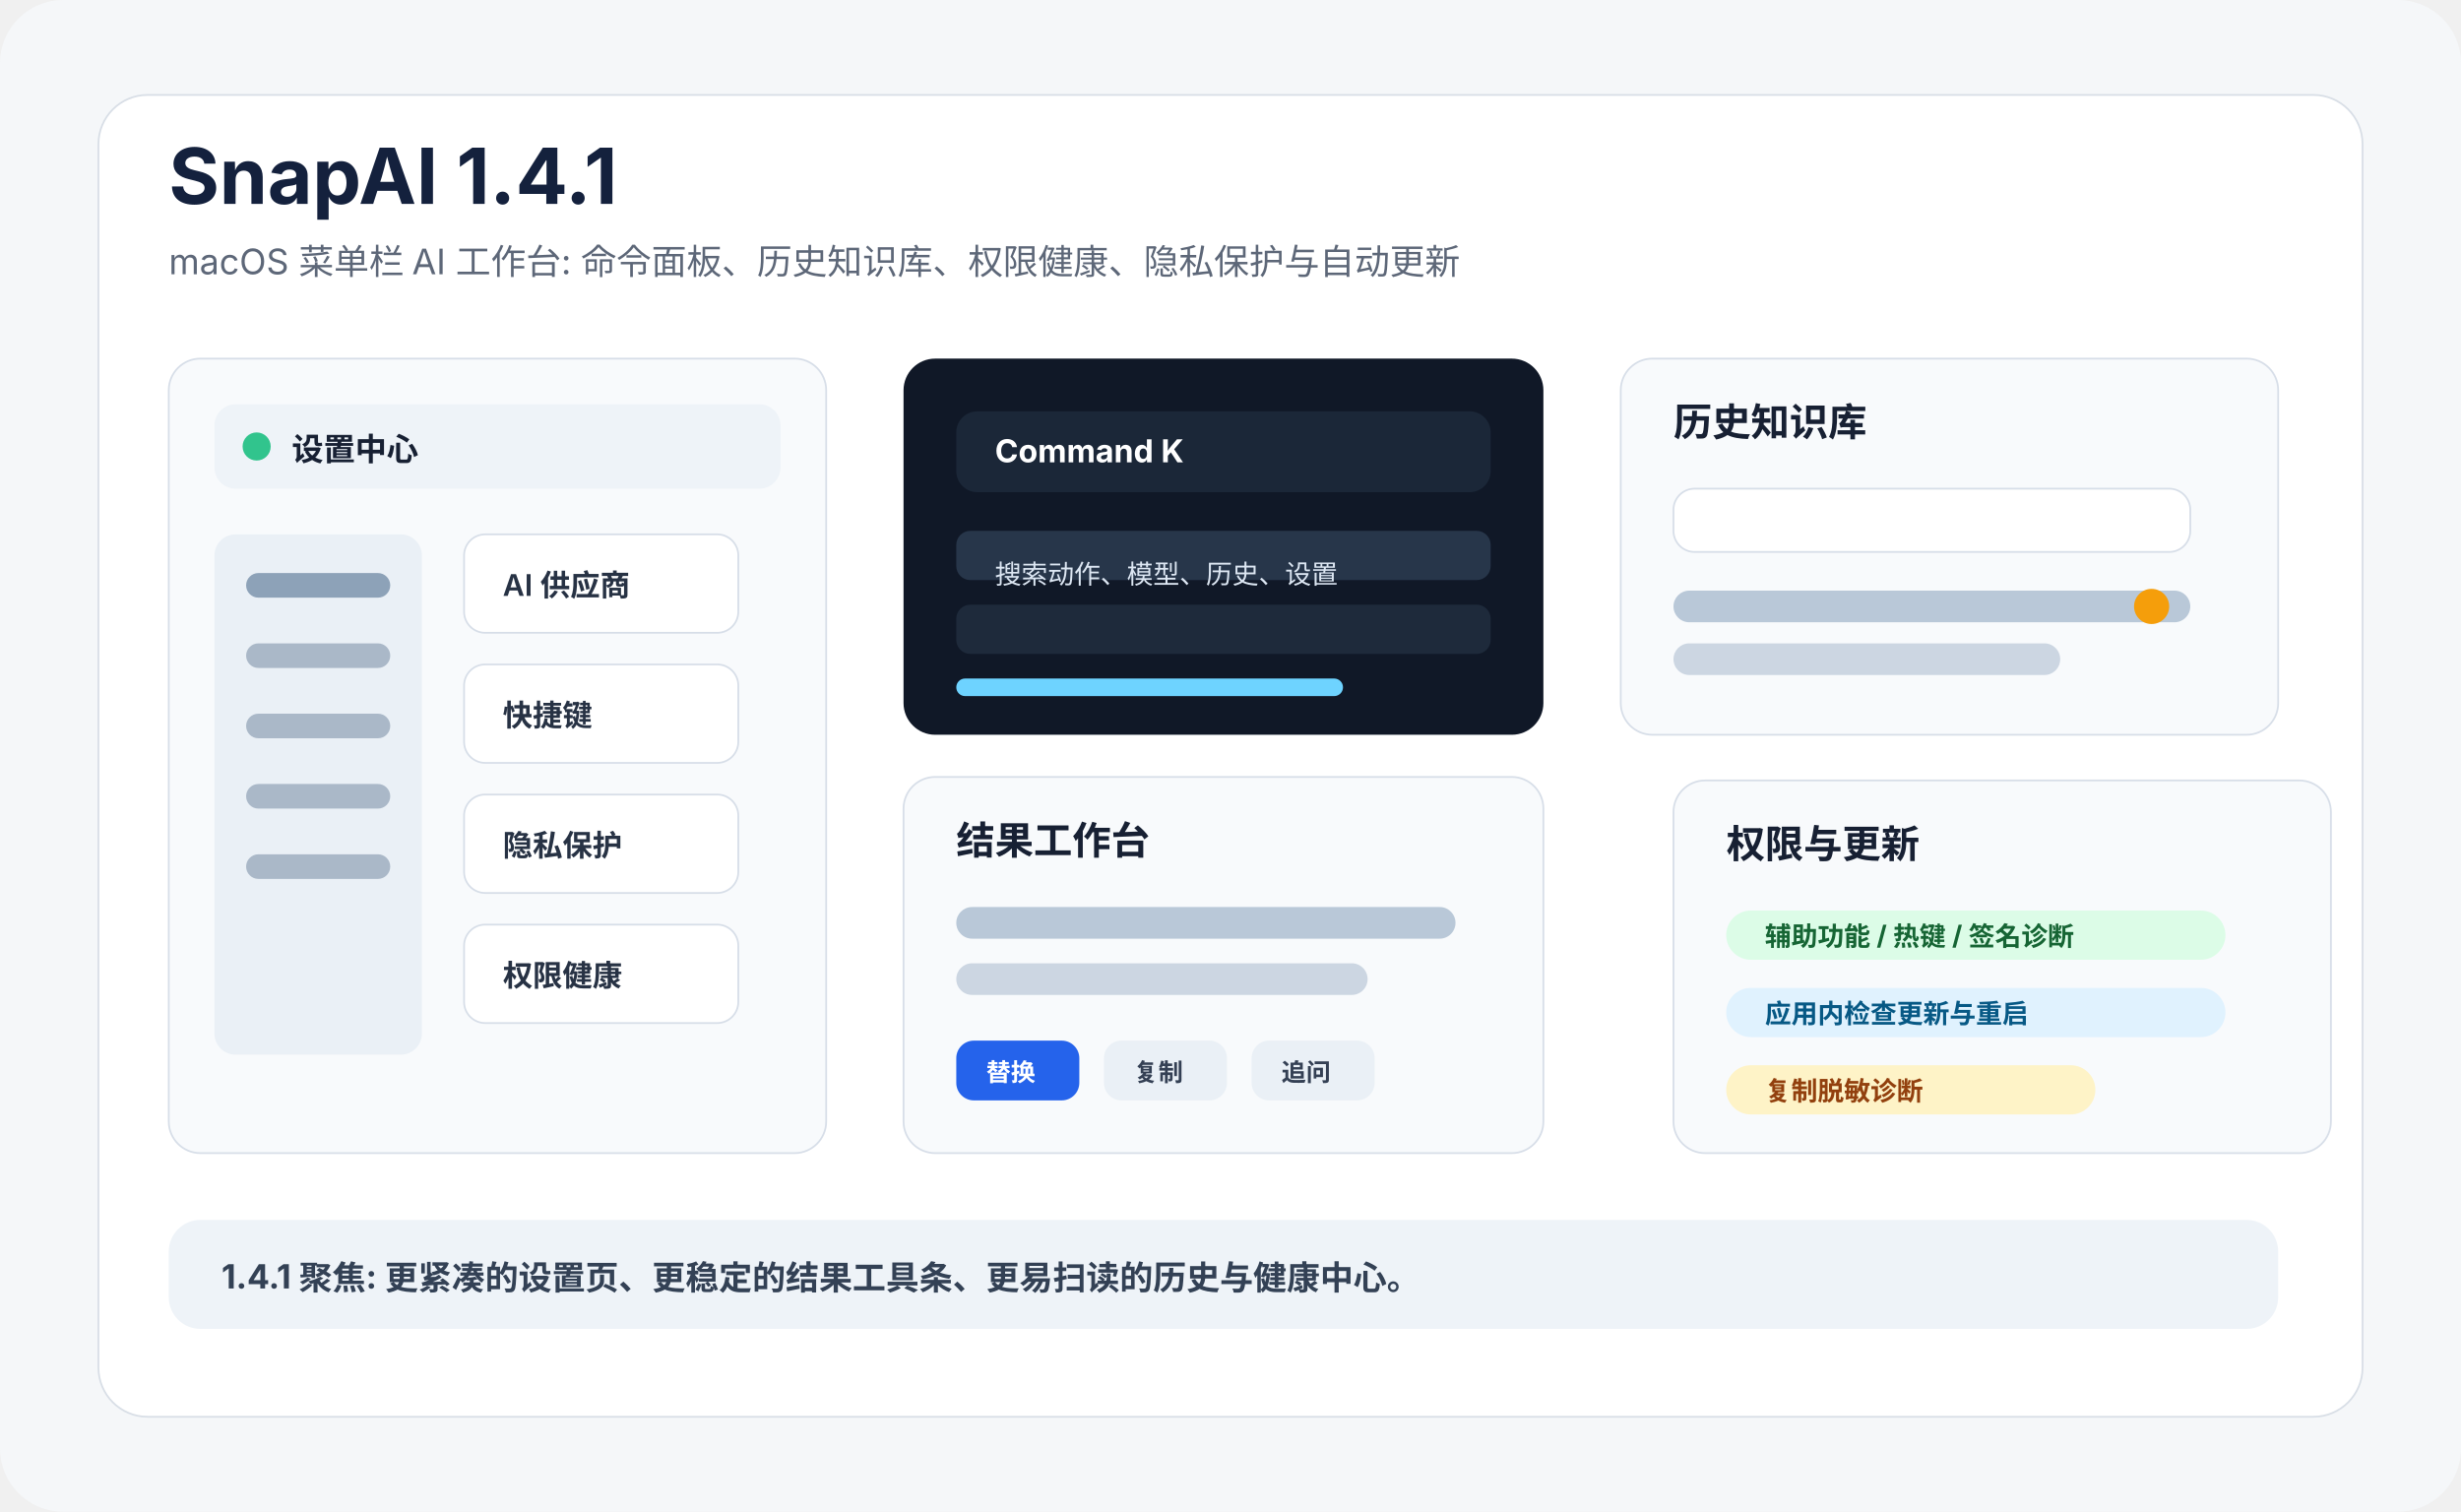
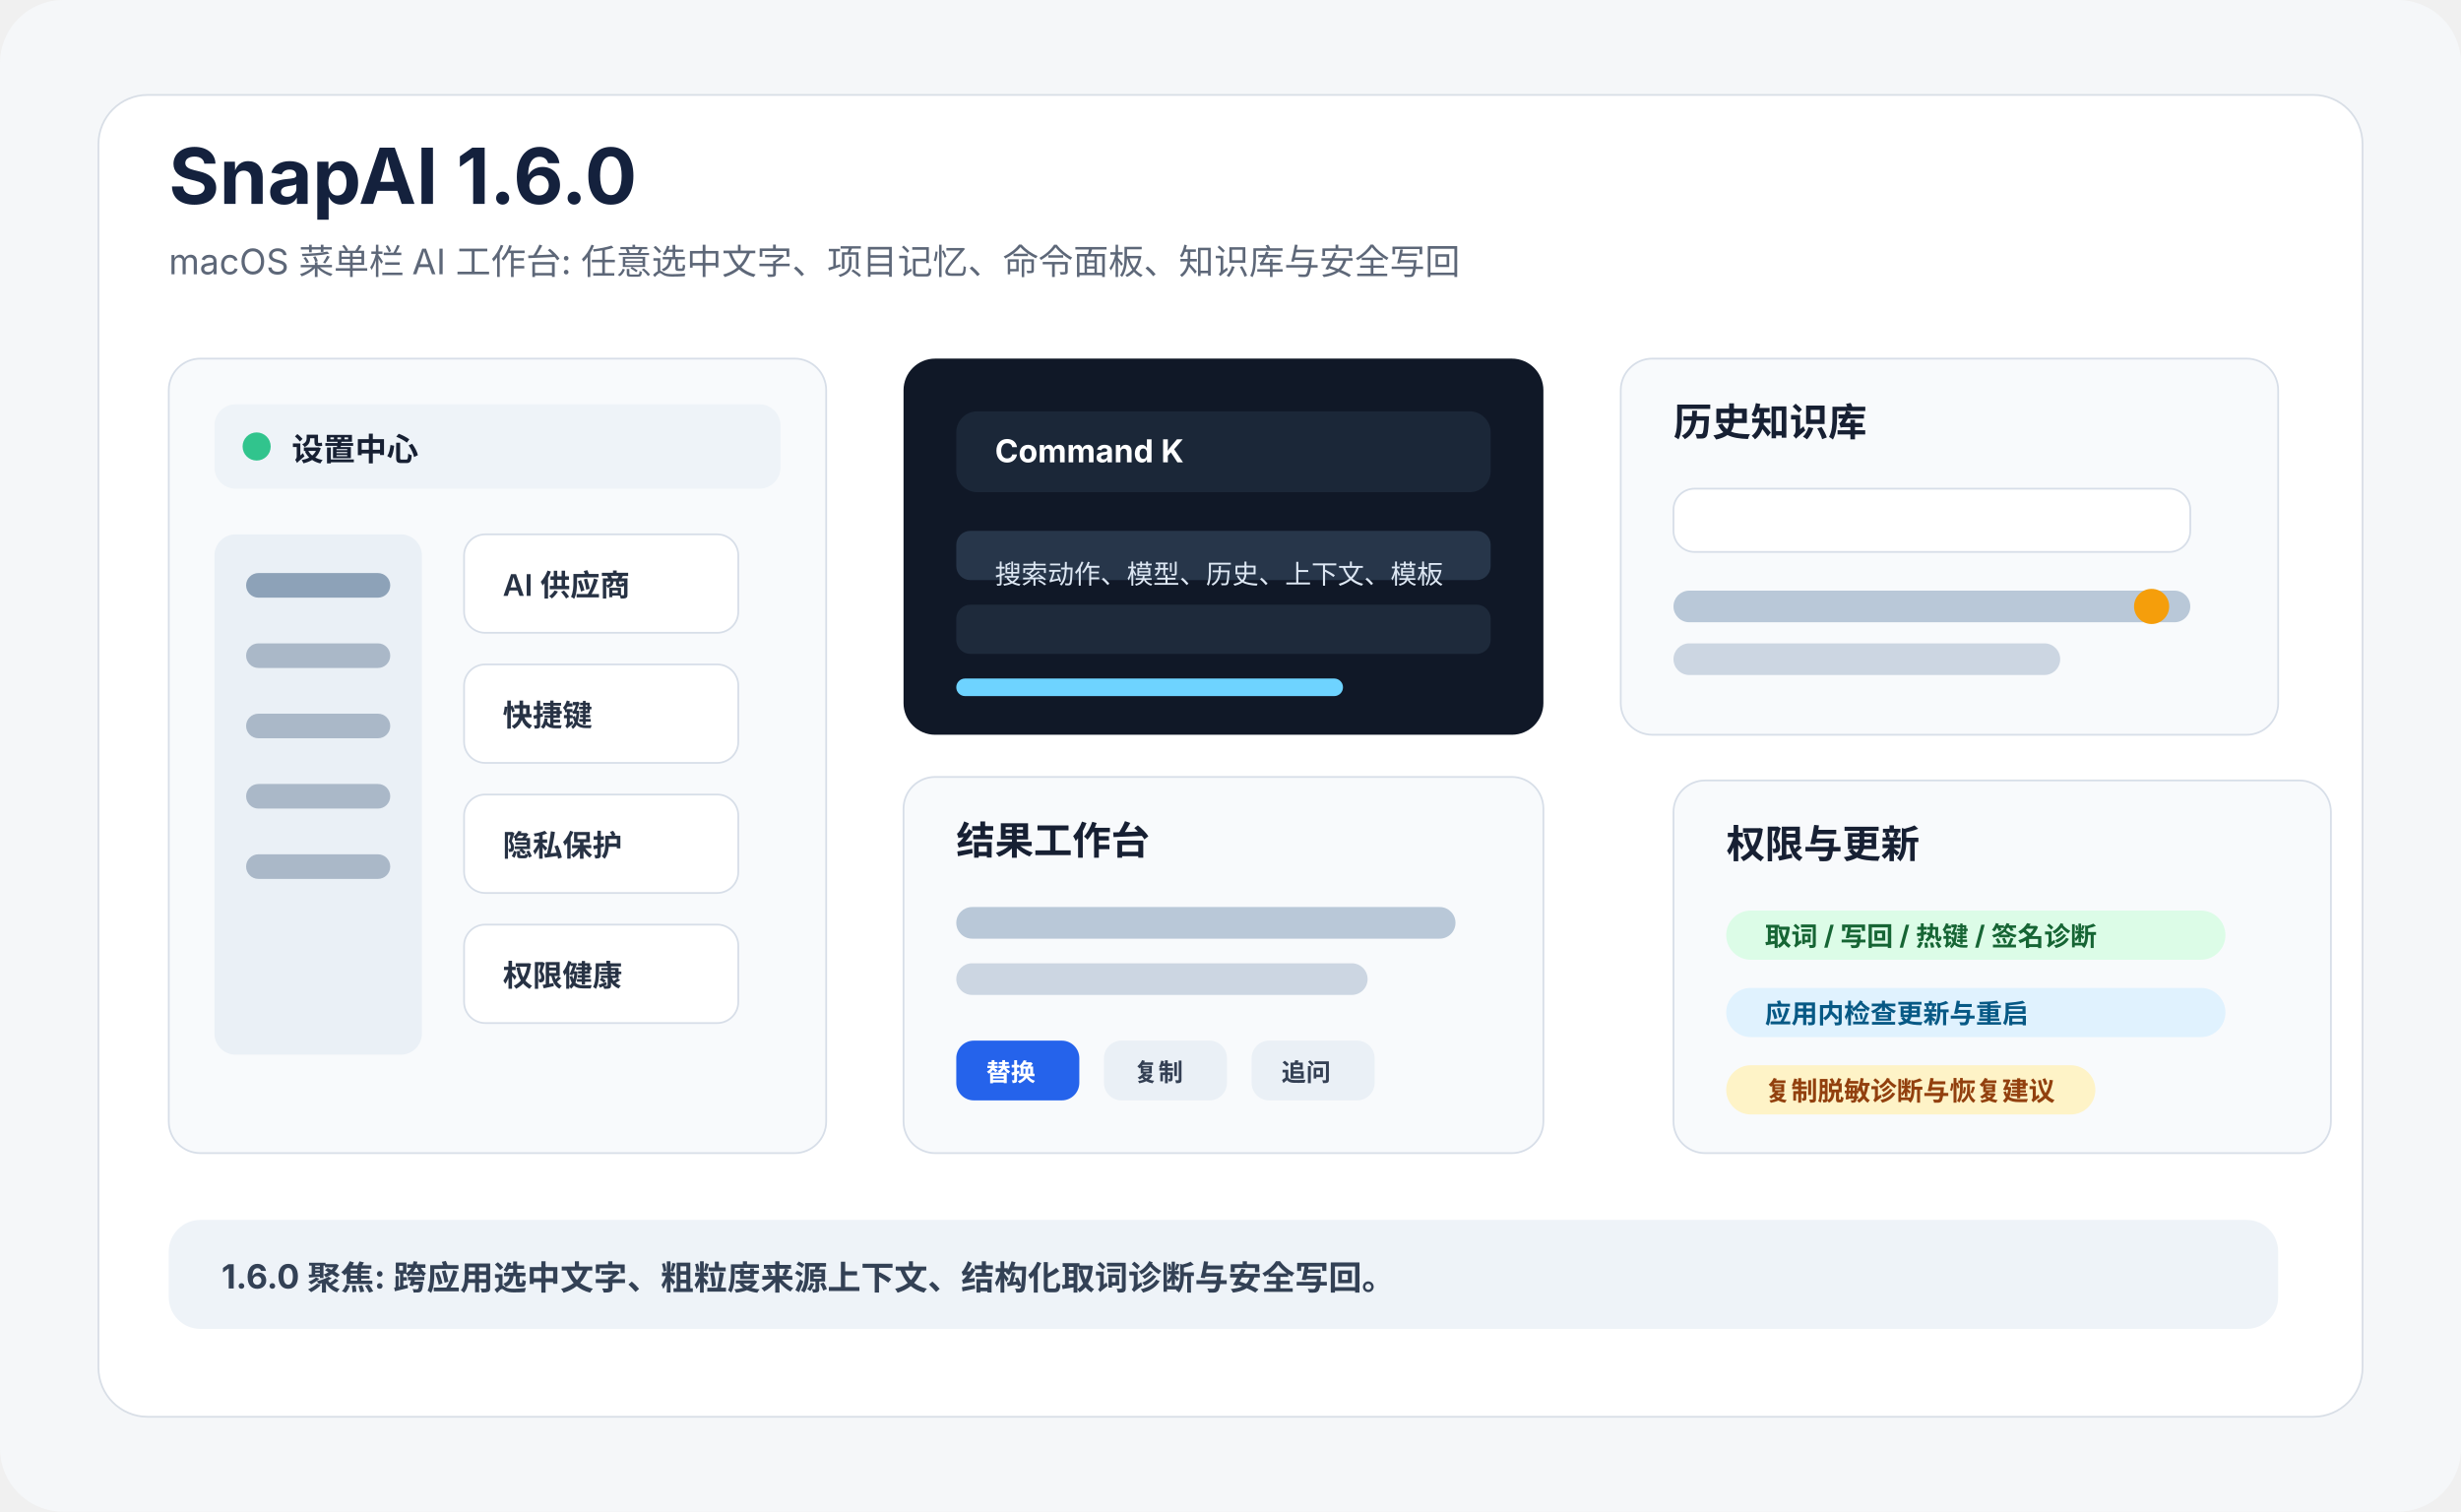
<svg xmlns="http://www.w3.org/2000/svg" width="1400" height="860" viewBox="0 0 1400 860" fill="none">
  <rect width="1400" height="860" rx="36" fill="#F5F7F9" />
  <rect x="56" y="54" width="1288" height="752" rx="28" fill="#FFFFFF" stroke="#D8DEE6" />
-   <text x="96" y="116" fill="#14213D" font-family="-apple-system,BlinkMacSystemFont,Segoe UI,sans-serif" font-size="44" font-weight="700">SnapAI 1.4.1</text>
-   <text x="96" y="156" fill="#5D6778" font-family="-apple-system,BlinkMacSystemFont,Segoe UI,sans-serif" font-size="20">macOS 菜单栏 AI 工作台: 命令面板、历史知识库、权限健康、隐私保护与自动更新</text>
+   <text x="96" y="116" fill="#14213D" font-family="-apple-system,BlinkMacSystemFont,Segoe UI,sans-serif" font-size="44" font-weight="700">SnapAI 1.6.0</text>
+   <text x="96" y="156" fill="#5D6778" font-family="-apple-system,BlinkMacSystemFont,Segoe UI,sans-serif" font-size="20">macOS 菜单栏 AI 工作台: 任意选中文字、项目记忆、命令面板、知识库与安全写回</text>
  <rect x="96" y="204" width="374" height="452" rx="18" fill="#F8FAFC" stroke="#D7DEE8" />
  <rect x="122" y="230" width="322" height="48" rx="12" fill="#EEF3F8" />
  <circle cx="146" cy="254" r="8" fill="#31C48D" />
  <text x="166" y="262" fill="#172033" font-family="-apple-system,BlinkMacSystemFont,Segoe UI,sans-serif" font-size="18" font-weight="650">设置中心</text>
  <rect x="122" y="304" width="118" height="296" rx="12" fill="#EAF0F6" />
  <rect x="140" y="326" width="82" height="14" rx="7" fill="#8DA2B8" />
  <rect x="140" y="366" width="82" height="14" rx="7" fill="#AAB8C8" />
  <rect x="140" y="406" width="82" height="14" rx="7" fill="#AAB8C8" />
  <rect x="140" y="446" width="82" height="14" rx="7" fill="#AAB8C8" />
  <rect x="140" y="486" width="82" height="14" rx="7" fill="#AAB8C8" />
  <rect x="264" y="304" width="156" height="56" rx="12" fill="#FFFFFF" stroke="#D7DEE8" />
  <text x="286" y="339" fill="#273244" font-family="-apple-system,BlinkMacSystemFont,Segoe UI,sans-serif" font-size="17" font-weight="600">AI 供应商</text>
  <rect x="264" y="378" width="156" height="56" rx="12" fill="#FFFFFF" stroke="#D7DEE8" />
  <text x="286" y="413" fill="#273244" font-family="-apple-system,BlinkMacSystemFont,Segoe UI,sans-serif" font-size="17" font-weight="600">快捷键</text>
  <rect x="264" y="452" width="156" height="56" rx="12" fill="#FFFFFF" stroke="#D7DEE8" />
  <text x="286" y="487" fill="#273244" font-family="-apple-system,BlinkMacSystemFont,Segoe UI,sans-serif" font-size="17" font-weight="600">隐私保护</text>
  <rect x="264" y="526" width="156" height="56" rx="12" fill="#FFFFFF" stroke="#D7DEE8" />
  <text x="286" y="561" fill="#273244" font-family="-apple-system,BlinkMacSystemFont,Segoe UI,sans-serif" font-size="17" font-weight="600">权限健康</text>
  <rect x="514" y="204" width="364" height="214" rx="18" fill="#101827" />
  <rect x="544" y="234" width="304" height="46" rx="12" fill="#1B2738" />
  <text x="566" y="263" fill="#FFFFFF" font-family="-apple-system,BlinkMacSystemFont,Segoe UI,sans-serif" font-size="18" font-weight="650">Command K</text>
  <rect x="544" y="302" width="304" height="28" rx="8" fill="#27364A" />
  <rect x="544" y="344" width="304" height="28" rx="8" fill="#1E2A3B" />
  <rect x="544" y="386" width="220" height="10" rx="5" fill="#6ED3FF" />
-   <text x="566" y="332" fill="#DDE7F3" font-family="-apple-system,BlinkMacSystemFont,Segoe UI,sans-serif" font-size="15">搜索动作、模型、历史、设置</text>
+   <text x="566" y="332" fill="#DDE7F3" font-family="-apple-system,BlinkMacSystemFont,Segoe UI,sans-serif" font-size="15">搜索动作、模型、历史、上下文、模板</text>
  <rect x="514" y="442" width="364" height="214" rx="18" fill="#F8FAFC" stroke="#D7DEE8" />
  <text x="544" y="486" fill="#172033" font-family="-apple-system,BlinkMacSystemFont,Segoe UI,sans-serif" font-size="22" font-weight="700">结果工作台</text>
  <rect x="544" y="516" width="284" height="18" rx="9" fill="#B9C8D8" />
  <rect x="544" y="548" width="234" height="18" rx="9" fill="#CCD6E2" />
  <rect x="544" y="592" width="70" height="34" rx="10" fill="#2563EB" />
  <rect x="628" y="592" width="70" height="34" rx="10" fill="#EAF0F6" />
  <rect x="712" y="592" width="70" height="34" rx="10" fill="#EAF0F6" />
  <text x="561" y="615" fill="#FFFFFF" font-family="-apple-system,BlinkMacSystemFont,Segoe UI,sans-serif" font-size="14" font-weight="700">替换</text>
  <text x="645" y="615" fill="#344054" font-family="-apple-system,BlinkMacSystemFont,Segoe UI,sans-serif" font-size="14" font-weight="700">复制</text>
  <text x="729" y="615" fill="#344054" font-family="-apple-system,BlinkMacSystemFont,Segoe UI,sans-serif" font-size="14" font-weight="700">追问</text>
  <rect x="922" y="204" width="374" height="214" rx="18" fill="#F8FAFC" stroke="#D7DEE8" />
  <text x="952" y="248" fill="#172033" font-family="-apple-system,BlinkMacSystemFont,Segoe UI,sans-serif" font-size="22" font-weight="700">历史知识库</text>
  <rect x="952" y="278" width="294" height="36" rx="12" fill="#FFFFFF" stroke="#D7DEE8" />
  <rect x="952" y="336" width="294" height="18" rx="9" fill="#B9C8D8" />
  <rect x="952" y="366" width="220" height="18" rx="9" fill="#CCD6E2" />
  <circle cx="1224" cy="345" r="10" fill="#F59E0B" />
  <rect x="952" y="444" width="374" height="212" rx="18" fill="#F8FAFC" stroke="#D7DEE8" />
  <text x="982" y="488" fill="#172033" font-family="-apple-system,BlinkMacSystemFont,Segoe UI,sans-serif" font-size="22" font-weight="700">权限与更新</text>
  <rect x="982" y="518" width="284" height="28" rx="14" fill="#DCFCE7" />
  <rect x="982" y="562" width="284" height="28" rx="14" fill="#E0F2FE" />
  <rect x="982" y="606" width="210" height="28" rx="14" fill="#FEF3C7" />
-   <text x="1004" y="538" fill="#166534" font-family="-apple-system,BlinkMacSystemFont,Segoe UI,sans-serif" font-size="15" font-weight="650">辅助功能 / 热键 / 签名诊断</text>
+   <text x="1004" y="538" fill="#166534" font-family="-apple-system,BlinkMacSystemFont,Segoe UI,sans-serif" font-size="15" font-weight="650">取词 / 写回 / 热键 / 签名诊断</text>
  <text x="1004" y="582" fill="#075985" font-family="-apple-system,BlinkMacSystemFont,Segoe UI,sans-serif" font-size="15" font-weight="650">应用内检查更新与重启</text>
-   <text x="1004" y="626" fill="#92400E" font-family="-apple-system,BlinkMacSystemFont,Segoe UI,sans-serif" font-size="15" font-weight="650">复制脱敏诊断</text>
+   <text x="1004" y="626" fill="#92400E" font-family="-apple-system,BlinkMacSystemFont,Segoe UI,sans-serif" font-size="15" font-weight="650">复制脱敏诊断与恢复建议</text>
  <rect x="96" y="694" width="1200" height="62" rx="18" fill="#EEF3F8" />
-   <text x="126" y="733" fill="#334155" font-family="-apple-system,BlinkMacSystemFont,Segoe UI,sans-serif" font-size="19" font-weight="650">1.4.1 聚焦: 更紧凑的设置页、更稳定的结果工具条、更易扫读的历史与健康中心。</text>
+   <text x="126" y="733" fill="#334155" font-family="-apple-system,BlinkMacSystemFont,Segoe UI,sans-serif" font-size="19" font-weight="650">1.6.0 聚焦: 跨应用选中文字、粗粒度来源上下文、结构化取词诊断与安全写回。</text>
</svg>
